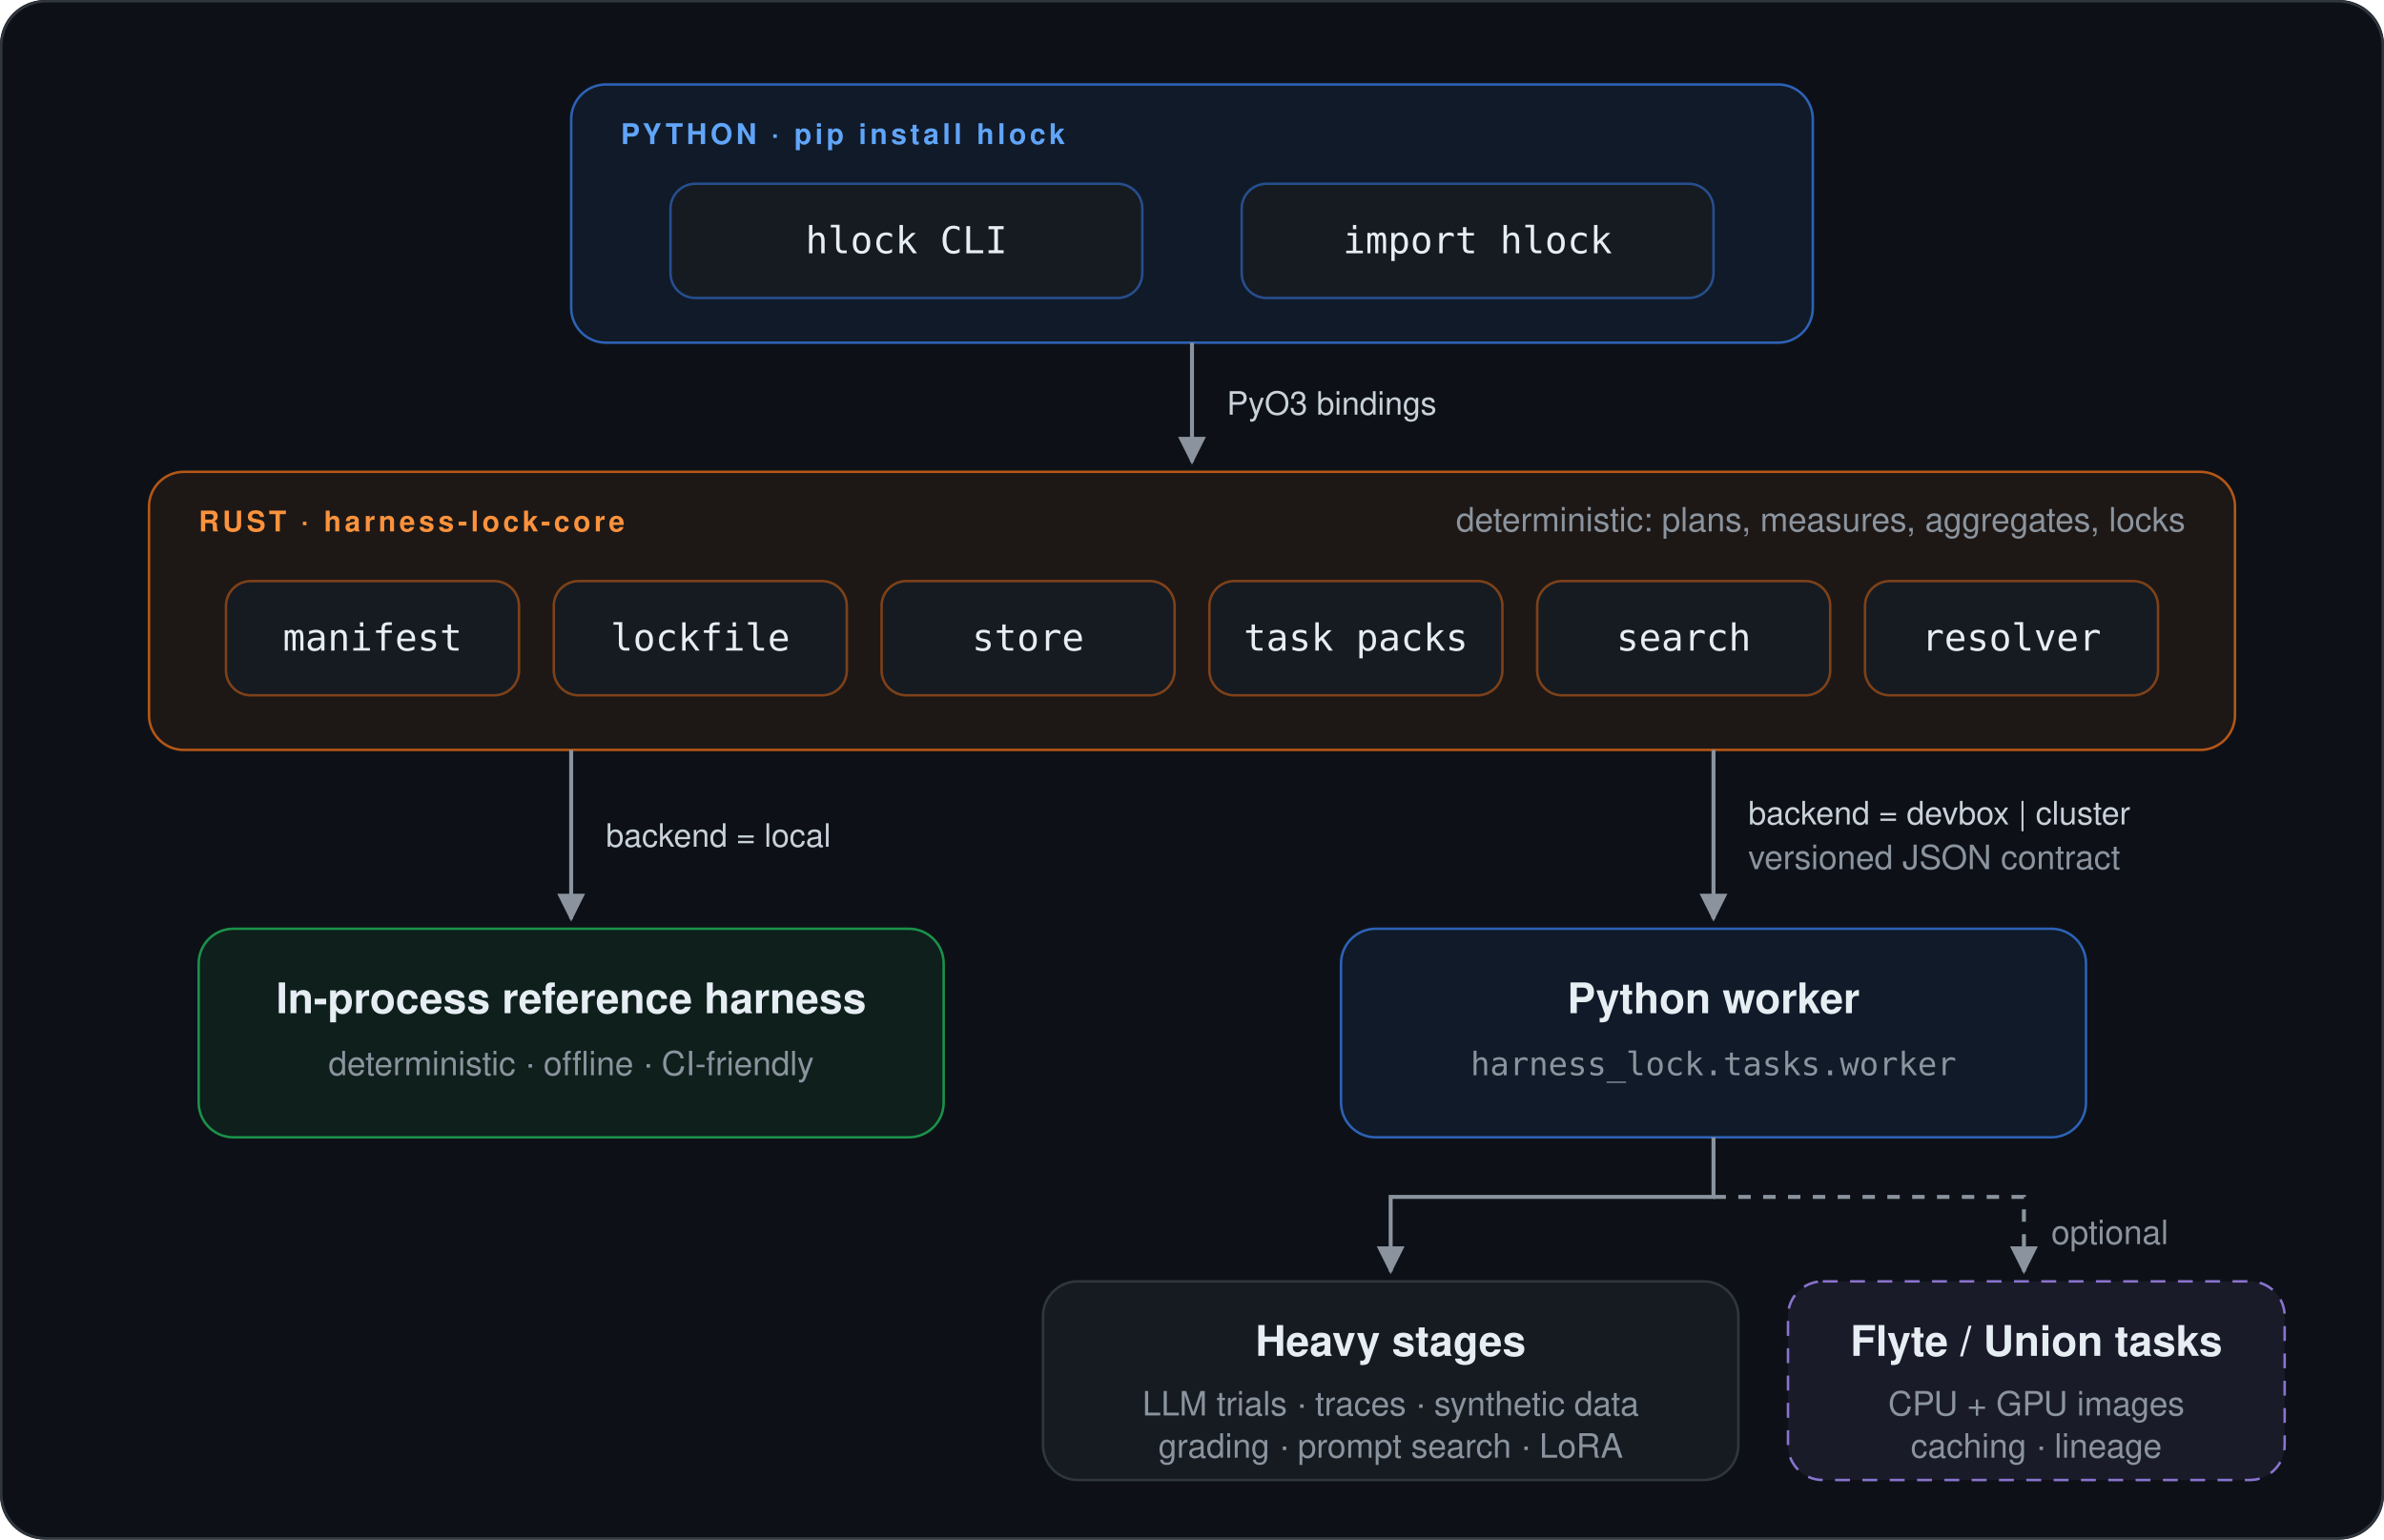
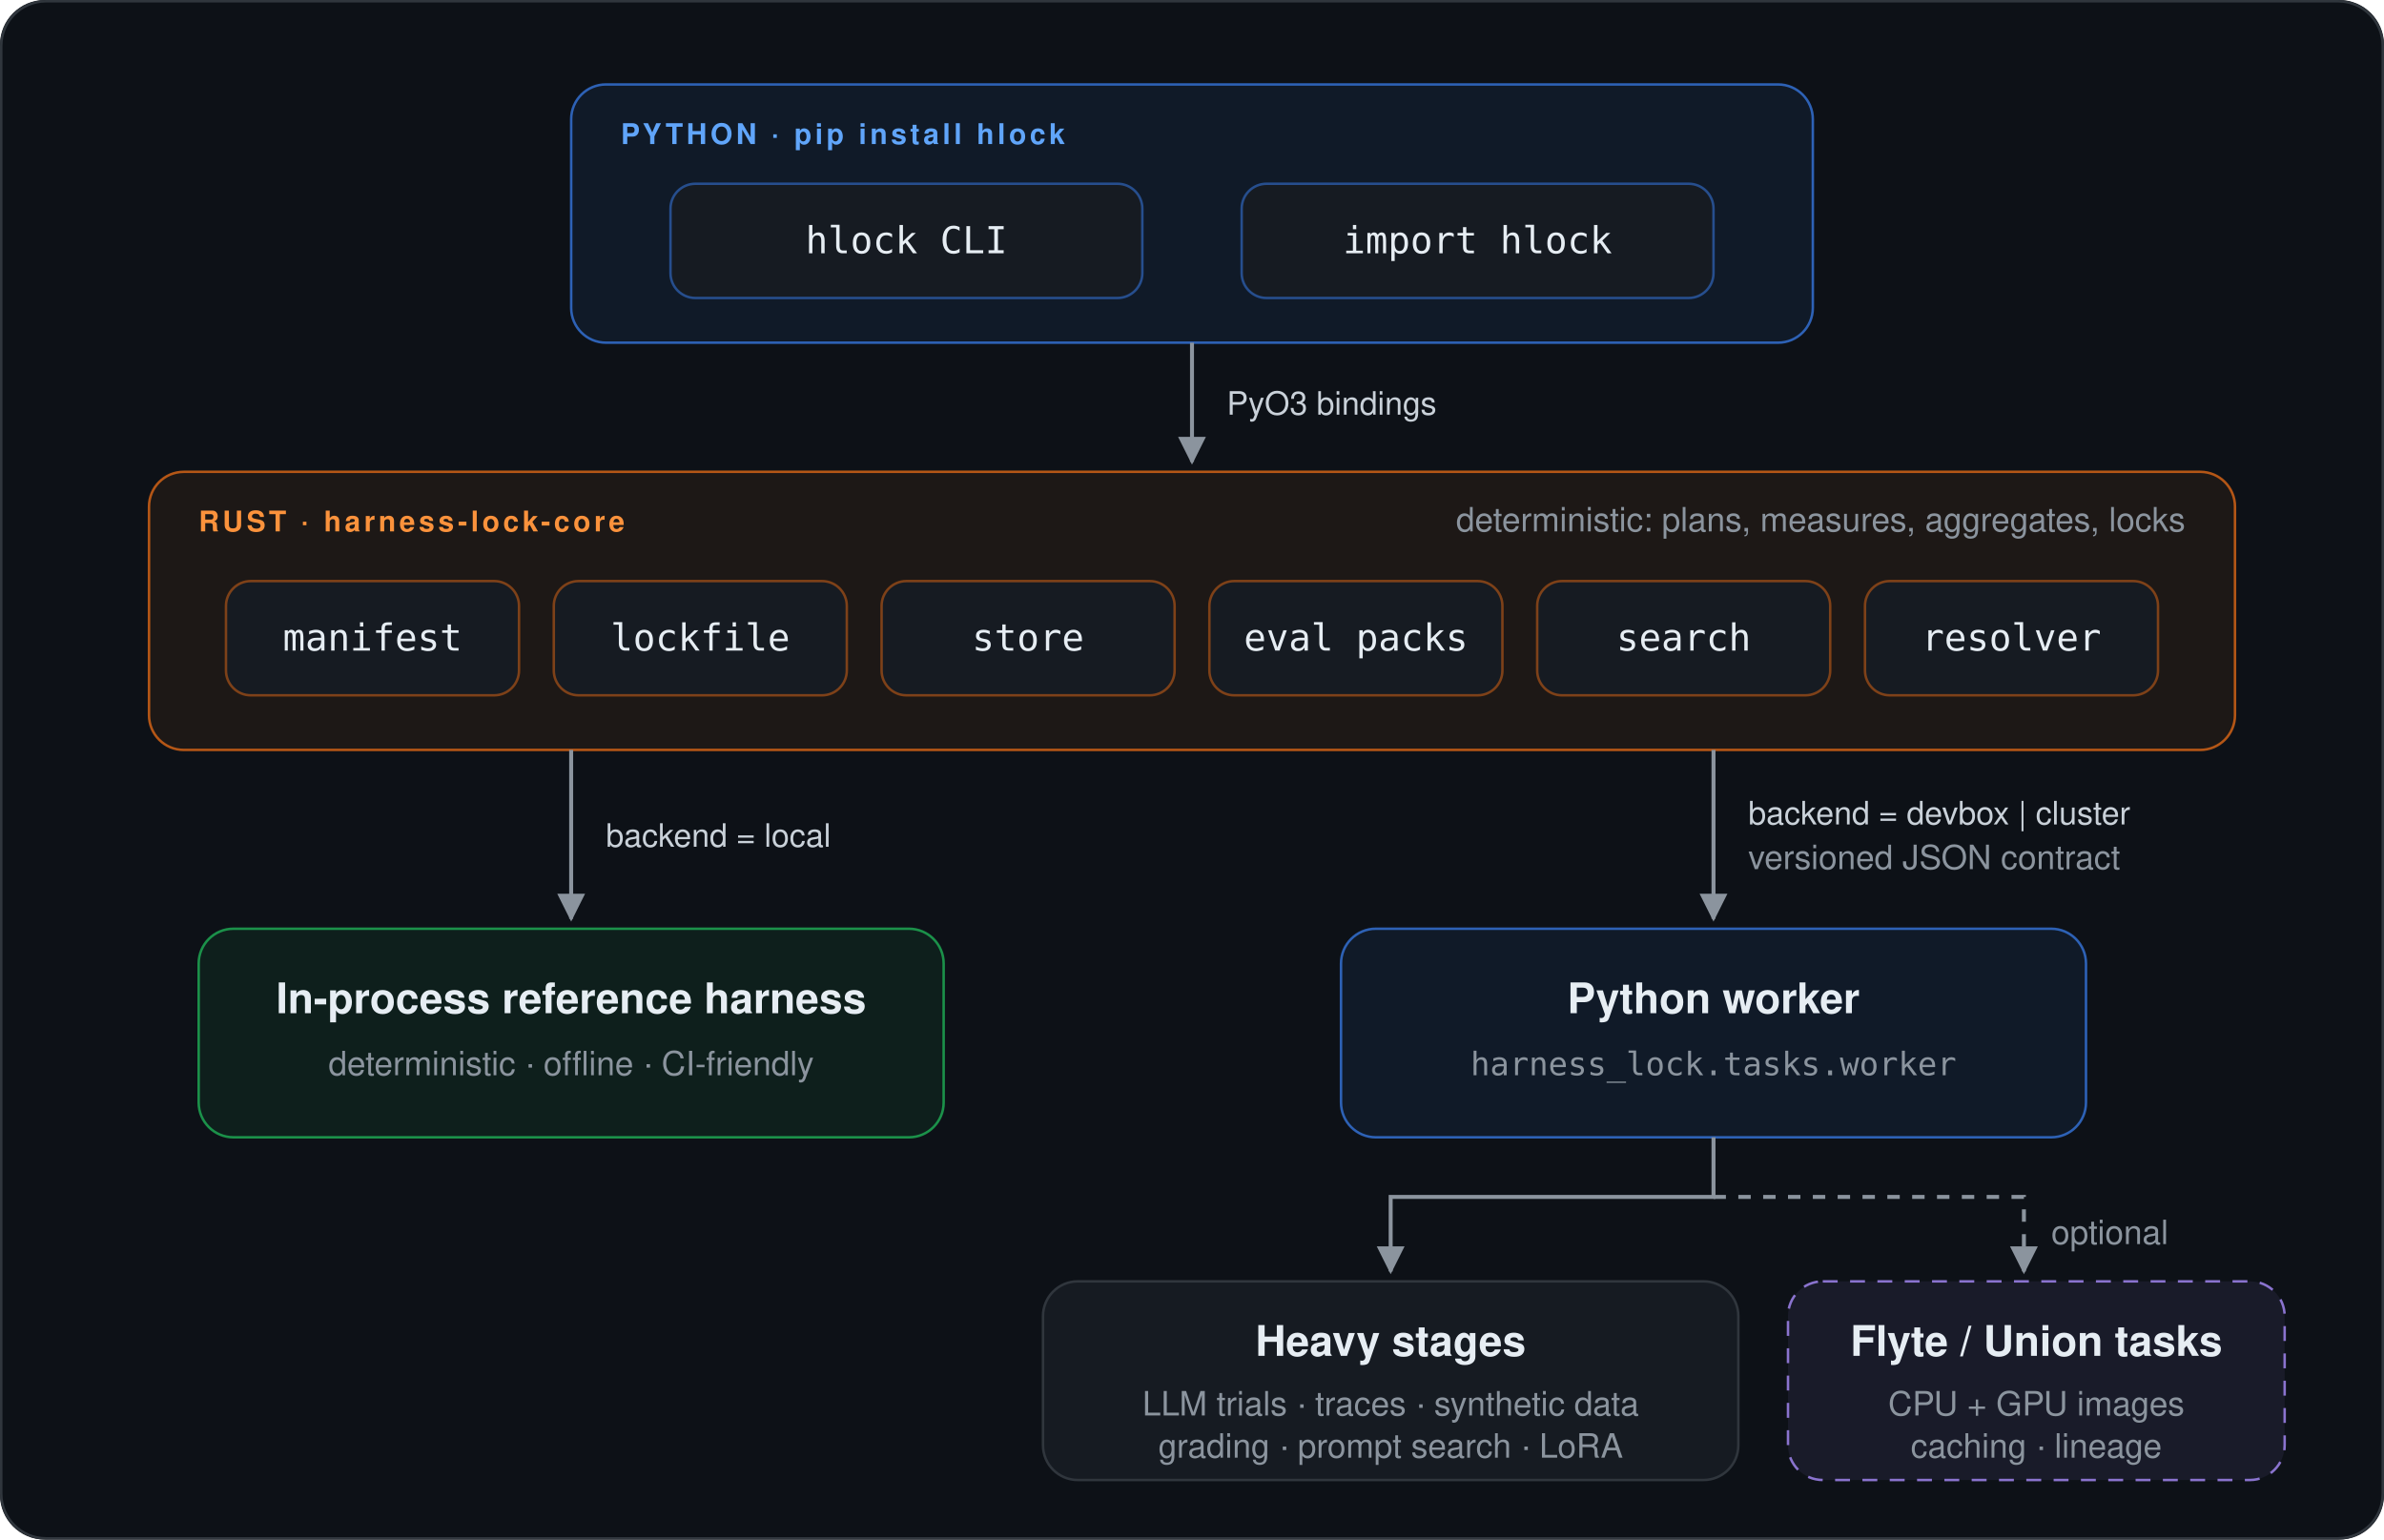
<svg xmlns="http://www.w3.org/2000/svg" viewBox="0 0 960 620" role="img" aria-label="hlock architecture: the Python CLI and API call the Rust core through PyO3; the core runs trials in process on the local backend, or hands them to a Python worker on devbox and cluster, which runs heavy stages and can lift them to Flyte or Union tasks.">
  <defs>
    <marker id="arrow" viewBox="0 0 10 10" refX="9" refY="5" markerWidth="7" markerHeight="7" orient="auto-start-reverse">
      <path d="M0 0L10 5L0 10z" fill="#8b949e" />
    </marker>
    <style>
      .t  { font: 600 17px ui-sans-serif, -apple-system, "Segoe UI", Helvetica, Arial, sans-serif; fill: #e6edf3; }
      .s  { font: 400 13.5px ui-sans-serif, -apple-system, "Segoe UI", Helvetica, Arial, sans-serif; fill: #8b949e; }
      .lb { font: 700 11.5px ui-sans-serif, -apple-system, "Segoe UI", Helvetica, Arial, sans-serif; letter-spacing: .12em; }
      .m  { font: 500 15px ui-monospace, SFMono-Regular, Menlo, Consolas, monospace; fill: #e6edf3; }
      .ms { font: 400 13px ui-monospace, SFMono-Regular, Menlo, Consolas, monospace; fill: #8b949e; }
      .e  { font: 500 13px ui-sans-serif, -apple-system, "Segoe UI", Helvetica, Arial, sans-serif; fill: #c9d1d9; }
      .wire { stroke: #8b949e; stroke-width: 1.6; fill: none; }
    </style>
  </defs>
  <rect width="960" height="620" rx="18" fill="#0d1117" />
  <rect x=".5" y=".5" width="959" height="619" rx="18" fill="none" stroke="#30363d" />
  <rect x="230" y="34" width="500" height="104" rx="14" fill="#3b82f6" fill-opacity=".08" stroke="#3b82f6" stroke-opacity=".7" />
  <text x="250" y="58" class="lb" fill="#60a5fa">PYTHON · pip install hlock</text>
  <rect x="270" y="74" width="190" height="46" rx="10" fill="#161b22" stroke="#3b82f6" stroke-opacity=".5" />
  <text x="365" y="102" class="m" text-anchor="middle">hlock CLI</text>
  <rect x="500" y="74" width="190" height="46" rx="10" fill="#161b22" stroke="#3b82f6" stroke-opacity=".5" />
  <text x="595" y="102" class="m" text-anchor="middle">import hlock</text>
  <path class="wire" d="M480 138V186" marker-end="url(#arrow)" />
  <text x="494" y="167" class="e">PyO3 bindings</text>
  <rect x="60" y="190" width="840" height="112" rx="14" fill="#f97316" fill-opacity=".07" stroke="#f97316" stroke-opacity=".7" />
  <text x="80" y="214" class="lb" fill="#fb923c">RUST · harness-lock-core</text>
  <text x="880" y="214" class="s" text-anchor="end">deterministic: plans, measures, aggregates, locks</text>
  <g>
    <rect x="91" y="234" width="118" height="46" rx="10" fill="#161b22" stroke="#f97316" stroke-opacity=".45" />
    <rect x="223" y="234" width="118" height="46" rx="10" fill="#161b22" stroke="#f97316" stroke-opacity=".45" />
    <rect x="355" y="234" width="118" height="46" rx="10" fill="#161b22" stroke="#f97316" stroke-opacity=".45" />
    <rect x="487" y="234" width="118" height="46" rx="10" fill="#161b22" stroke="#f97316" stroke-opacity=".45" />
    <rect x="619" y="234" width="118" height="46" rx="10" fill="#161b22" stroke="#f97316" stroke-opacity=".45" />
    <rect x="751" y="234" width="118" height="46" rx="10" fill="#161b22" stroke="#f97316" stroke-opacity=".45" />
    <text x="150" y="262" class="m" text-anchor="middle">manifest</text>
    <text x="282" y="262" class="m" text-anchor="middle">lockfile</text>
    <text x="414" y="262" class="m" text-anchor="middle">store</text>
-     <text x="546" y="262" class="m" text-anchor="middle">task packs</text>
+     <text x="546" y="262" class="m" text-anchor="middle">eval packs</text>
    <text x="678" y="262" class="m" text-anchor="middle">search</text>
    <text x="810" y="262" class="m" text-anchor="middle">resolver</text>
  </g>
  <path class="wire" d="M230 302V370" marker-end="url(#arrow)" />
  <text x="244" y="341" class="e">backend = local</text>
  <path class="wire" d="M690 302V370" marker-end="url(#arrow)" />
  <text x="704" y="332" class="e">backend = devbox | cluster</text>
  <text x="704" y="350" class="s">versioned JSON contract</text>
  <rect x="80" y="374" width="300" height="84" rx="14" fill="#22c55e" fill-opacity=".08" stroke="#22c55e" stroke-opacity=".7" />
  <text x="230" y="408" class="t" text-anchor="middle">In-process reference harness</text>
  <text x="230" y="433" class="s" text-anchor="middle">deterministic · offline · CI-friendly</text>
  <rect x="540" y="374" width="300" height="84" rx="14" fill="#3b82f6" fill-opacity=".08" stroke="#3b82f6" stroke-opacity=".7" />
  <text x="690" y="408" class="t" text-anchor="middle">Python worker</text>
  <text x="690" y="433" class="ms" text-anchor="middle">harness_lock.tasks.worker</text>
  <path class="wire" d="M690 458V482H560V512" marker-end="url(#arrow)" />
  <path class="wire" d="M690 482H815V512" stroke-dasharray="5 5" marker-end="url(#arrow)" />
  <text x="826" y="501" class="s">optional</text>
  <rect x="420" y="516" width="280" height="80" rx="14" fill="#161b22" stroke="#30363d" />
  <text x="560" y="546" class="t" text-anchor="middle">Heavy stages</text>
  <text x="560" y="570" class="s" text-anchor="middle">LLM trials · traces · synthetic data</text>
  <text x="560" y="587" class="s" text-anchor="middle">grading · prompt search · LoRA</text>
  <rect x="720" y="516" width="200" height="80" rx="14" fill="#a78bfa" fill-opacity=".08" stroke="#a78bfa" stroke-opacity=".8" stroke-dasharray="6 5" />
  <text x="820" y="546" class="t" text-anchor="middle">Flyte / Union tasks</text>
  <text x="820" y="570" class="s" text-anchor="middle">CPU + GPU images</text>
  <text x="820" y="587" class="s" text-anchor="middle">caching · lineage</text>
</svg>
